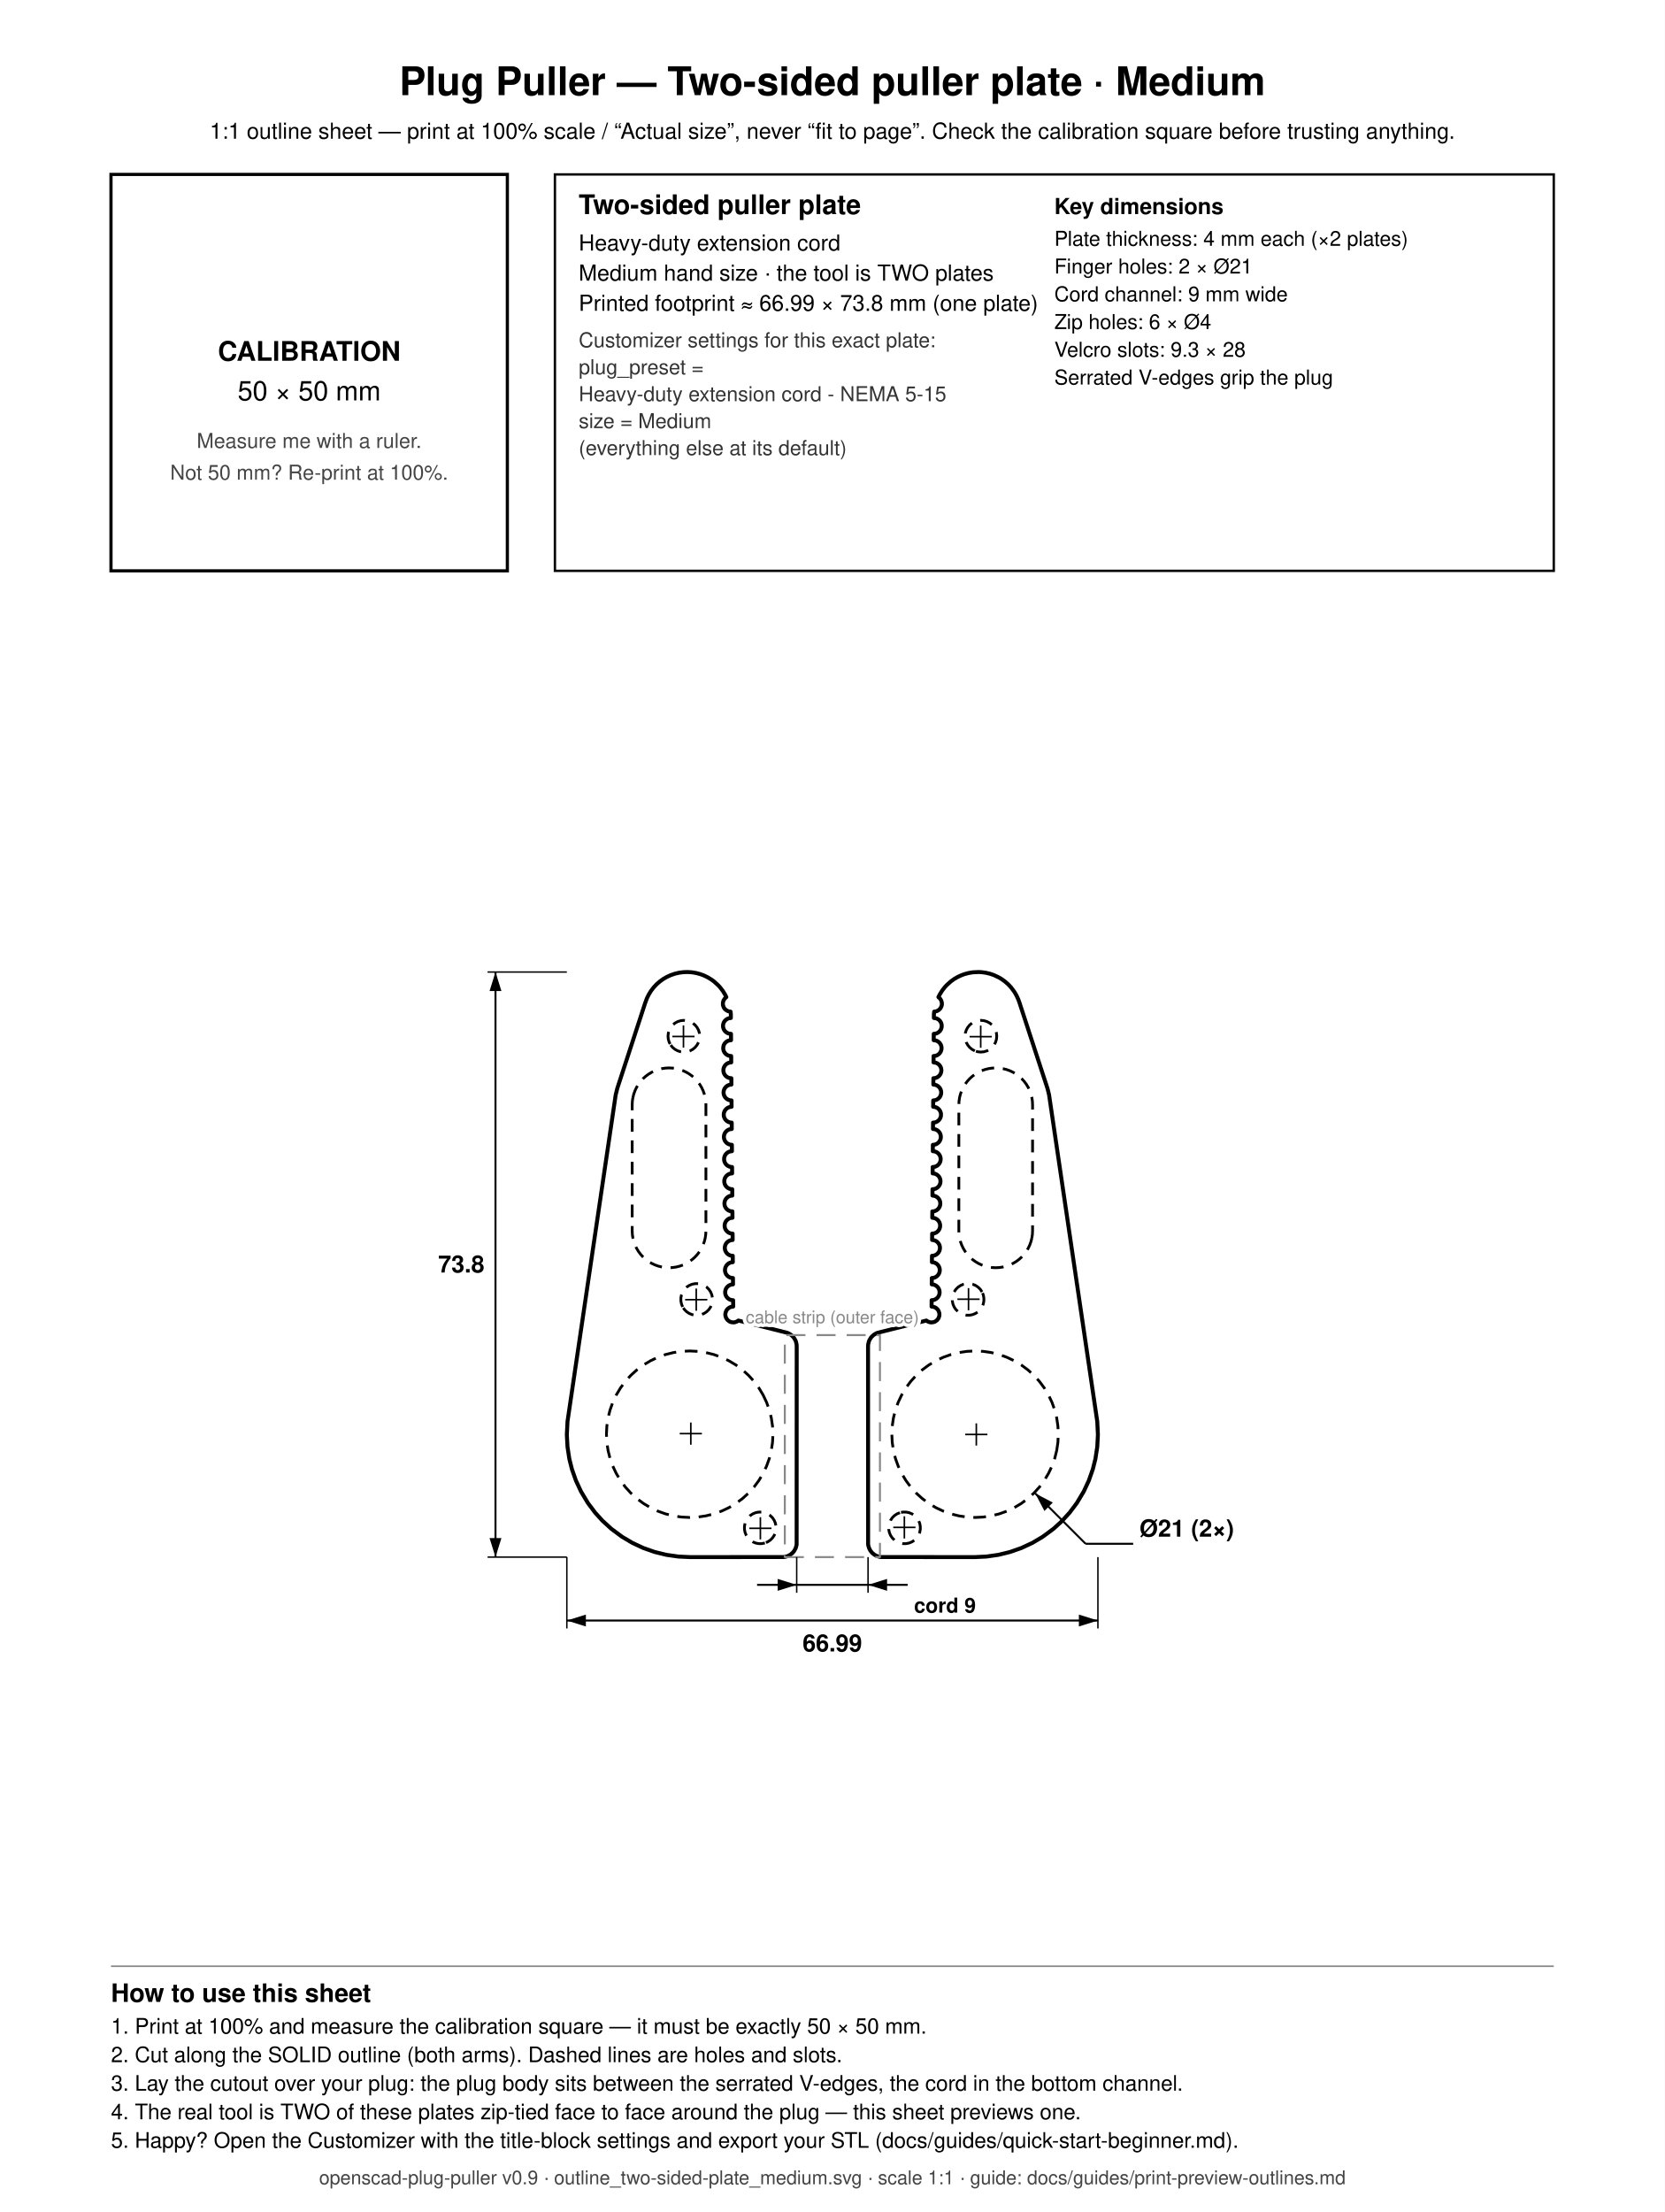
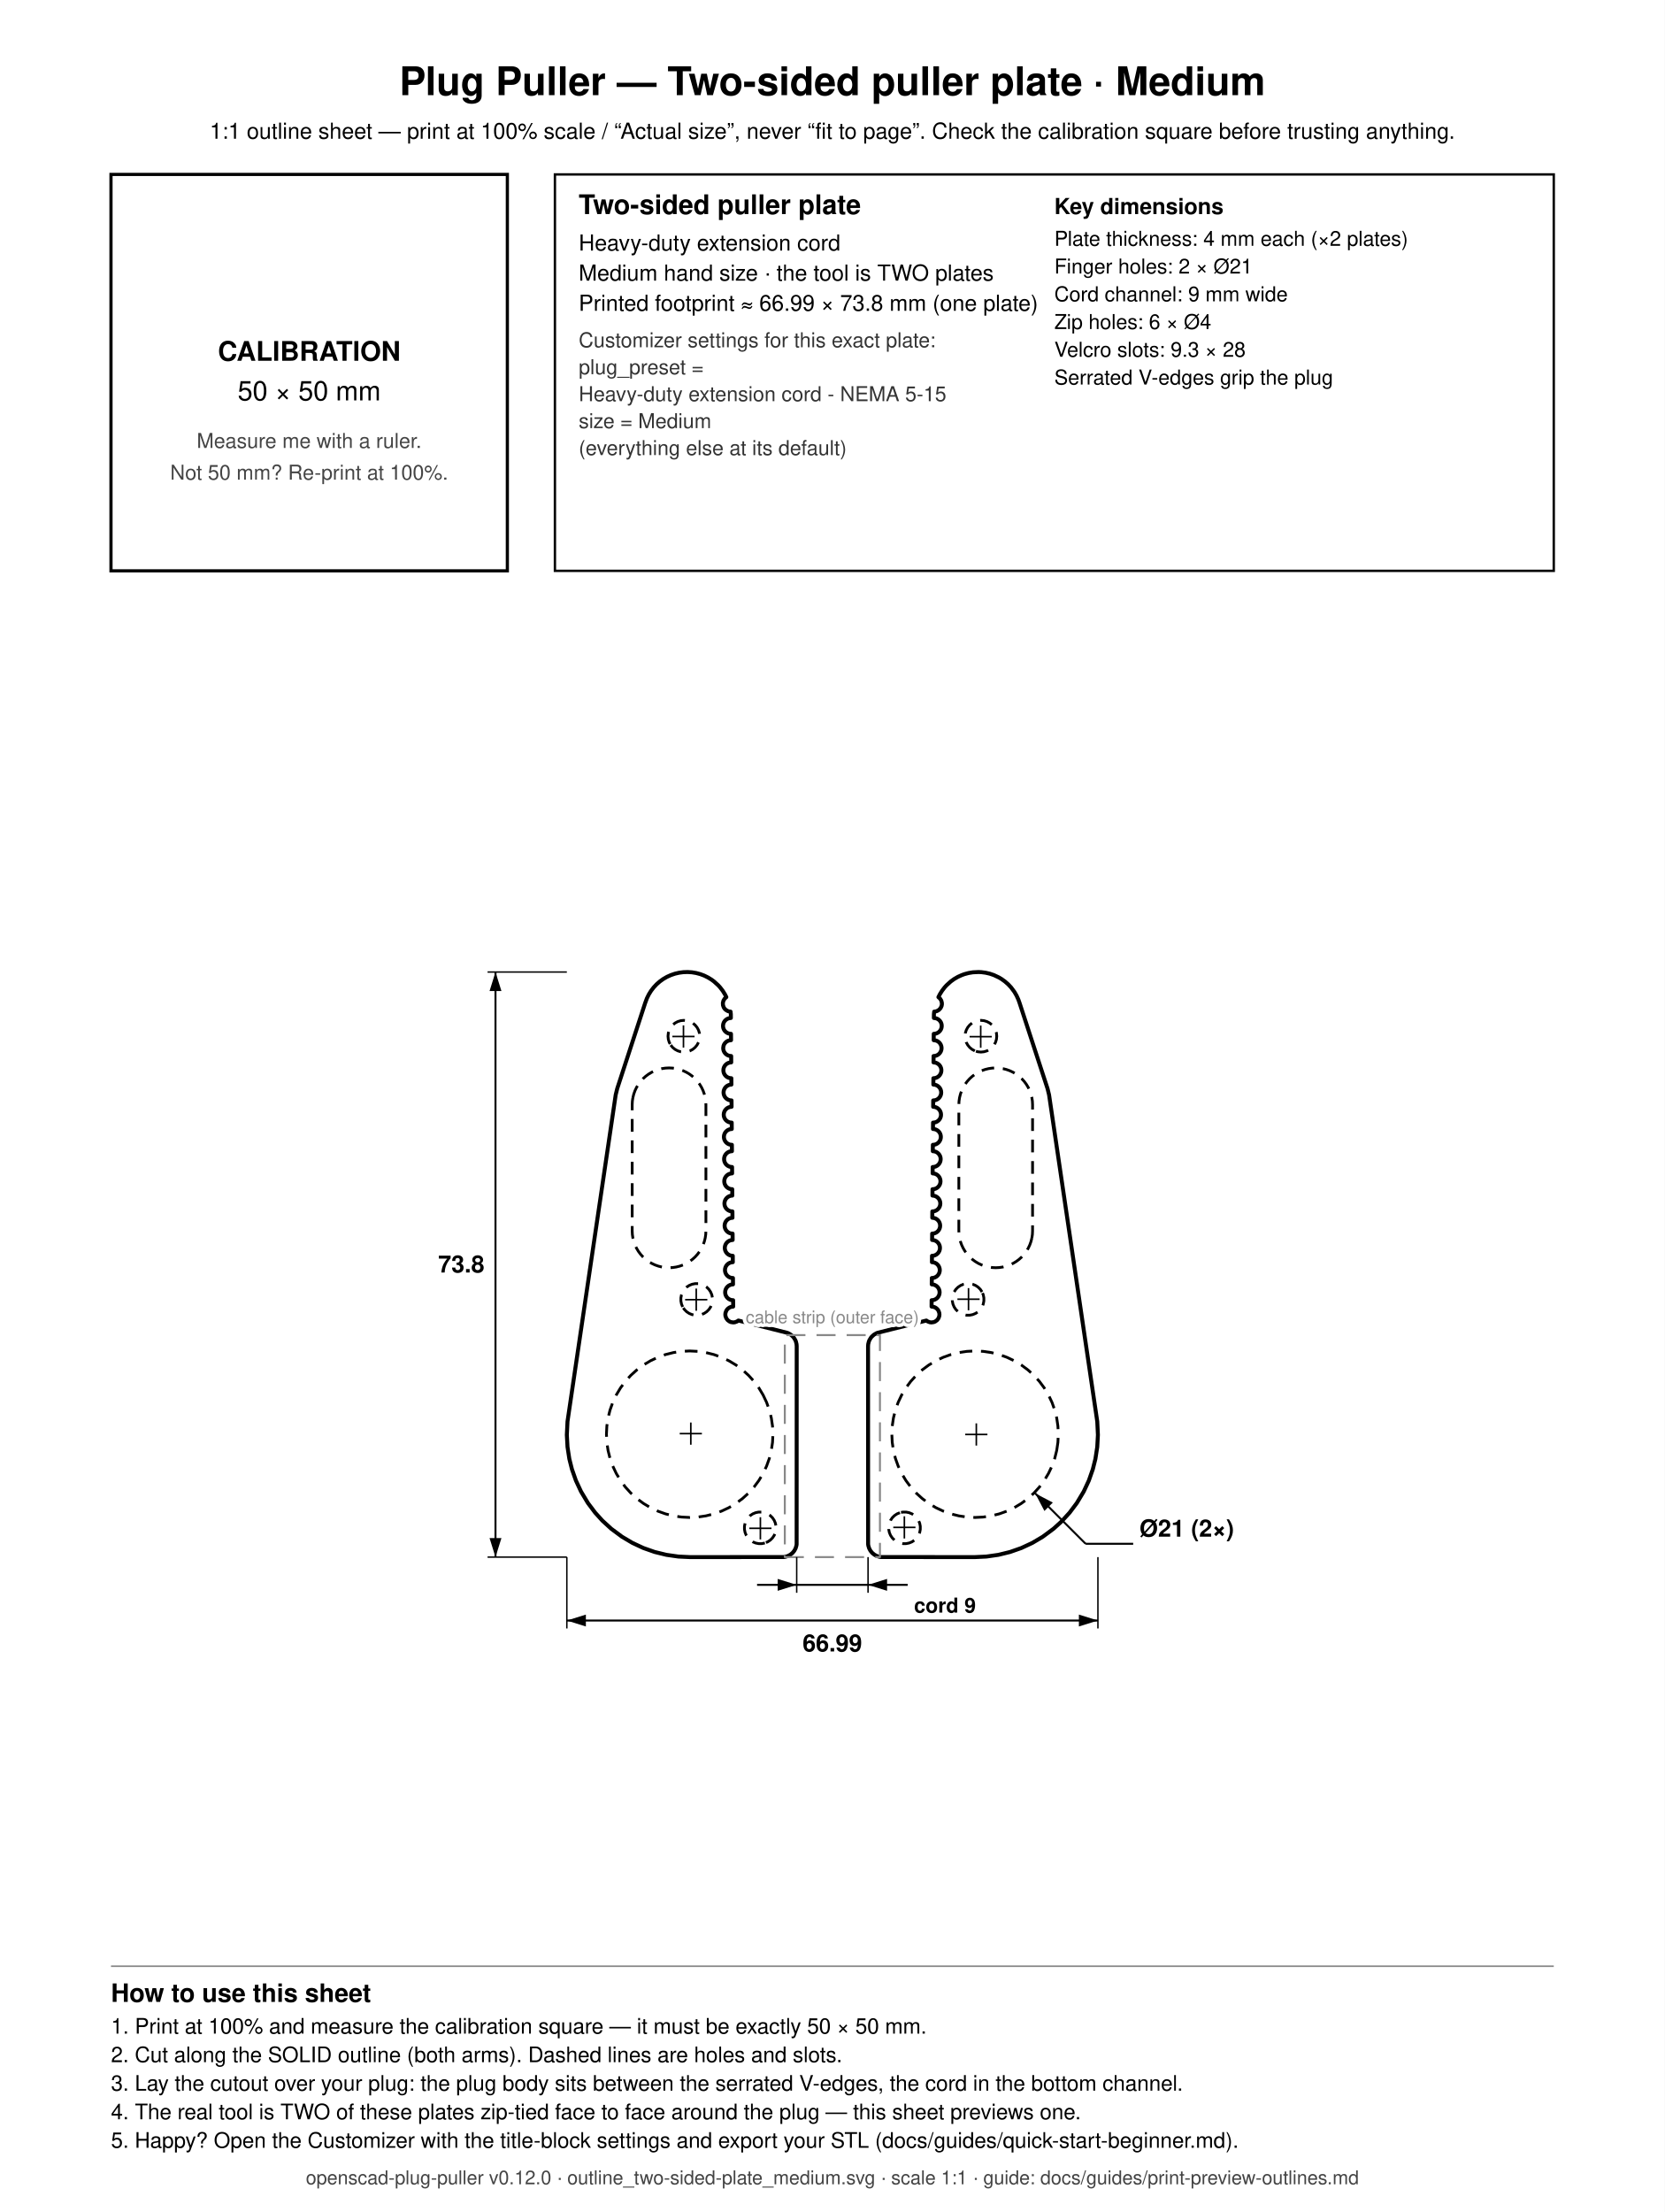
<svg xmlns="http://www.w3.org/2000/svg" width="210mm" height="279mm" viewBox="0 0 210 279">
  <rect x="0" y="0" width="210" height="279" fill="white" />
  <text x="105.000" y="12.000" font-family="Helvetica, Arial, sans-serif" font-size="5" font-weight="bold" text-anchor="middle" fill="black">Plug Puller — Two-sided puller plate · Medium</text>
  <text x="105.000" y="17.500" font-family="Helvetica, Arial, sans-serif" font-size="2.8" font-weight="normal" text-anchor="middle" fill="black">1:1 outline sheet — print at 100% scale / “Actual size”, never “fit to page”. Check the calibration square before trusting anything.</text>
  <rect x="14" y="22" width="50" height="50" fill="none" stroke="black" stroke-width="0.4" />
  <text x="39.000" y="45.500" font-family="Helvetica, Arial, sans-serif" font-size="3.4" font-weight="bold" text-anchor="middle" fill="black">CALIBRATION</text>
  <text x="39.000" y="50.500" font-family="Helvetica, Arial, sans-serif" font-size="3.4" font-weight="normal" text-anchor="middle" fill="black">50 × 50 mm</text>
  <text x="39.000" y="56.500" font-family="Helvetica, Arial, sans-serif" font-size="2.6" font-weight="normal" text-anchor="middle" fill="#444444">Measure me with a ruler.</text>
  <text x="39.000" y="60.500" font-family="Helvetica, Arial, sans-serif" font-size="2.6" font-weight="normal" text-anchor="middle" fill="#444444">Not 50 mm? Re-print at 100%.</text>
  <rect x="70" y="22" width="126" height="50" fill="none" stroke="black" stroke-width="0.3" />
  <text x="73.000" y="27.000" font-family="Helvetica, Arial, sans-serif" font-size="3.4" font-weight="bold" text-anchor="start" fill="black">Two-sided puller plate</text>
  <text x="73.000" y="31.600" font-family="Helvetica, Arial, sans-serif" font-size="2.8" font-weight="normal" text-anchor="start" fill="black">Heavy-duty extension cord</text>
  <text x="73.000" y="35.400" font-family="Helvetica, Arial, sans-serif" font-size="2.8" font-weight="normal" text-anchor="start" fill="black">Medium hand size · the tool is TWO plates</text>
  <text x="73.000" y="39.200" font-family="Helvetica, Arial, sans-serif" font-size="2.8" font-weight="normal" text-anchor="start" fill="black">Printed footprint ≈ 66.99 × 73.8 mm (one plate)</text>
  <text x="73.000" y="43.800" font-family="Helvetica, Arial, sans-serif" font-size="2.6" font-weight="normal" text-anchor="start" fill="#333333">Customizer settings for this exact plate:</text>
  <text x="73.000" y="47.200" font-family="Helvetica, Arial, sans-serif" font-size="2.6" font-weight="normal" text-anchor="start" fill="#333333">  plug_preset =</text>
  <text x="73.000" y="50.600" font-family="Helvetica, Arial, sans-serif" font-size="2.6" font-weight="normal" text-anchor="start" fill="#333333">      Heavy-duty extension cord - NEMA 5-15</text>
  <text x="73.000" y="54.000" font-family="Helvetica, Arial, sans-serif" font-size="2.6" font-weight="normal" text-anchor="start" fill="#333333">  size = Medium</text>
  <text x="73.000" y="57.400" font-family="Helvetica, Arial, sans-serif" font-size="2.6" font-weight="normal" text-anchor="start" fill="#333333">  (everything else at its default)</text>
  <text x="133.000" y="27.000" font-family="Helvetica, Arial, sans-serif" font-size="2.8" font-weight="bold" text-anchor="start" fill="black">Key dimensions</text>
  <text x="133.000" y="31.000" font-family="Helvetica, Arial, sans-serif" font-size="2.6" font-weight="normal" text-anchor="start" fill="black">Plate thickness: 4 mm each (×2 plates)</text>
  <text x="133.000" y="34.500" font-family="Helvetica, Arial, sans-serif" font-size="2.6" font-weight="normal" text-anchor="start" fill="black">Finger holes: 2 × Ø21</text>
  <text x="133.000" y="38.000" font-family="Helvetica, Arial, sans-serif" font-size="2.6" font-weight="normal" text-anchor="start" fill="black">Cord channel: 9 mm wide</text>
  <text x="133.000" y="41.500" font-family="Helvetica, Arial, sans-serif" font-size="2.6" font-weight="normal" text-anchor="start" fill="black">Zip holes: 6 × Ø4</text>
  <text x="133.000" y="45.000" font-family="Helvetica, Arial, sans-serif" font-size="2.6" font-weight="normal" text-anchor="start" fill="black">Velcro slots: 9.3 × 28</text>
  <text x="133.000" y="48.500" font-family="Helvetica, Arial, sans-serif" font-size="2.6" font-weight="normal" text-anchor="start" fill="black">Serrated V-edges grip the plug</text>
  <line x1="14.000" y1="248.000" x2="196.000" y2="248.000" stroke="#888888" stroke-width="0.2" />
  <text x="14.000" y="252.500" font-family="Helvetica, Arial, sans-serif" font-size="3.2" font-weight="bold" text-anchor="start" fill="black">How to use this sheet</text>
  <text x="14.000" y="256.500" font-family="Helvetica, Arial, sans-serif" font-size="2.7" font-weight="normal" text-anchor="start" fill="black">1. Print at 100% and measure the calibration square — it must be exactly 50 × 50 mm.</text>
  <text x="14.000" y="260.100" font-family="Helvetica, Arial, sans-serif" font-size="2.7" font-weight="normal" text-anchor="start" fill="black">2. Cut along the SOLID outline (both arms). Dashed lines are holes and slots.</text>
  <text x="14.000" y="263.700" font-family="Helvetica, Arial, sans-serif" font-size="2.7" font-weight="normal" text-anchor="start" fill="black">3. Lay the cutout over your plug: the plug body sits between the serrated V-edges, the cord in the bottom channel.</text>
  <text x="14.000" y="267.300" font-family="Helvetica, Arial, sans-serif" font-size="2.7" font-weight="normal" text-anchor="start" fill="black">4. The real tool is TWO of these plates zip-tied face to face around the plug — this sheet previews one.</text>
  <text x="14.000" y="270.900" font-family="Helvetica, Arial, sans-serif" font-size="2.7" font-weight="normal" text-anchor="start" fill="black">5. Happy? Open the Customizer with the title-block settings and export your STL (docs/guides/quick-start-beginner.md).</text>
-   <text x="105.000" y="275.500" font-family="Helvetica, Arial, sans-serif" font-size="2.4" font-weight="normal" text-anchor="middle" fill="#444444">openscad-plug-puller v0.9 · outline_two-sided-plate_medium.svg · scale 1:1 · guide: docs/guides/print-preview-outlines.md</text>
+   <text x="105.000" y="275.500" font-family="Helvetica, Arial, sans-serif" font-size="2.4" font-weight="normal" text-anchor="middle" fill="#444444">openscad-plug-puller v0.12.0 · outline_two-sided-plate_medium.svg · scale 1:1 · guide: docs/guides/print-preview-outlines.md</text>
  <path d="M 118.202 127.521 L 118.452 127.371 L 118.650 127.153 L 118.775 126.888 L 118.813 126.696 L 118.813 126.500 L 118.742 126.215 L 118.591 125.963 L 118.375 125.768 L 118.545 125.429 L 118.830 124.971 L 119.158 124.543 L 119.402 124.274 L 119.932 123.794 L 120.370 123.479 L 120.837 123.209 L 121.329 122.987 L 121.670 122.864 L 122.191 122.725 L 122.723 122.637 L 123.438 122.602 L 123.801 122.620 L 124.336 122.691 L 124.861 122.813 L 125.371 122.987 L 126.019 123.293 L 126.330 123.479 L 126.768 123.794 L 127.174 124.149 L 127.542 124.543 L 127.969 125.118 L 128.238 125.585 L 128.461 126.076 L 128.621 126.525 L 132.139 137.299 L 132.335 138.099 L 138.413 179.292 L 138.496 180.986 L 138.412 182.505 L 138.181 184.008 L 137.854 185.311 L 137.350 186.746 L 136.708 188.125 L 135.835 189.580 L 134.922 190.796 L 133.897 191.915 L 132.899 192.820 L 131.535 193.831 L 130.227 194.605 L 128.848 195.248 L 127.414 195.752 L 125.936 196.113 L 124.431 196.328 L 122.956 196.398 L 111.124 196.389 L 110.949 196.363 L 110.611 196.261 L 110.300 196.094 L 110.027 195.871 L 109.803 195.598 L 109.637 195.287 L 109.535 194.949 L 109.509 194.774 L 109.500 169.803 L 109.520 169.538 L 109.605 169.196 L 109.673 169.033 L 109.855 168.730 L 109.967 168.594 L 110.228 168.357 L 110.531 168.176 L 110.694 168.108 L 116.857 166.559 L 117.033 166.680 L 117.310 166.779 L 117.505 166.798 L 117.795 166.755 L 117.976 166.680 L 118.212 166.505 L 118.387 166.269 L 118.486 165.993 L 118.505 165.798 L 118.486 165.603 L 118.387 165.326 L 118.278 165.163 L 118.139 165.025 L 117.976 164.916 L 117.795 164.841 L 117.513 164.798 L 117.519 163.997 L 117.722 163.979 L 117.910 163.922 L 118.083 163.829 L 118.234 163.705 L 118.359 163.553 L 118.451 163.381 L 118.508 163.193 L 118.527 162.998 L 118.508 162.803 L 118.451 162.615 L 118.359 162.442 L 118.234 162.291 L 118.083 162.166 L 117.910 162.074 L 117.722 162.017 L 117.535 161.998 L 117.542 161.197 L 117.745 161.179 L 117.932 161.122 L 118.105 161.029 L 118.257 160.905 L 118.381 160.753 L 118.473 160.581 L 118.530 160.393 L 118.550 160.198 L 118.530 160.003 L 118.473 159.815 L 118.381 159.642 L 118.257 159.491 L 118.105 159.366 L 117.932 159.274 L 117.745 159.217 L 117.558 159.198 L 117.564 158.397 L 117.767 158.379 L 117.955 158.322 L 118.127 158.229 L 118.279 158.105 L 118.403 157.953 L 118.496 157.781 L 118.553 157.593 L 118.572 157.398 L 118.553 157.203 L 118.496 157.015 L 118.403 156.842 L 118.279 156.691 L 118.127 156.566 L 117.955 156.474 L 117.767 156.417 L 117.580 156.398 L 117.586 155.597 L 117.789 155.579 L 117.977 155.522 L 118.150 155.429 L 118.301 155.305 L 118.426 155.153 L 118.518 154.981 L 118.575 154.793 L 118.594 154.598 L 118.575 154.403 L 118.518 154.215 L 118.426 154.042 L 118.301 153.891 L 118.150 153.766 L 117.977 153.674 L 117.789 153.617 L 117.602 153.598 L 117.609 152.797 L 117.812 152.779 L 117.999 152.722 L 118.172 152.629 L 118.324 152.505 L 118.448 152.353 L 118.541 152.181 L 118.597 151.993 L 118.617 151.798 L 118.597 151.603 L 118.541 151.415 L 118.448 151.242 L 118.324 151.091 L 118.172 150.966 L 117.999 150.874 L 117.812 150.817 L 117.625 150.798 L 117.631 149.997 L 117.834 149.979 L 118.022 149.922 L 118.195 149.829 L 118.346 149.705 L 118.471 149.553 L 118.563 149.381 L 118.620 149.193 L 118.639 148.998 L 118.620 148.803 L 118.563 148.615 L 118.471 148.442 L 118.346 148.291 L 118.195 148.166 L 118.022 148.074 L 117.834 148.017 L 117.647 147.998 L 117.653 147.197 L 117.857 147.179 L 118.044 147.122 L 118.217 147.029 L 118.369 146.905 L 118.493 146.753 L 118.585 146.581 L 118.642 146.393 L 118.661 146.198 L 118.642 146.003 L 118.585 145.815 L 118.493 145.642 L 118.369 145.491 L 118.217 145.366 L 118.044 145.274 L 117.857 145.217 L 117.669 145.198 L 117.676 144.397 L 117.879 144.379 L 118.066 144.322 L 118.239 144.229 L 118.391 144.105 L 118.515 143.953 L 118.608 143.781 L 118.665 143.593 L 118.684 143.398 L 118.665 143.203 L 118.608 143.015 L 118.515 142.842 L 118.391 142.691 L 118.239 142.566 L 118.066 142.474 L 117.879 142.417 L 117.692 142.398 L 117.698 141.597 L 117.901 141.579 L 118.089 141.522 L 118.262 141.429 L 118.413 141.305 L 118.538 141.153 L 118.630 140.981 L 118.687 140.793 L 118.706 140.598 L 118.687 140.403 L 118.630 140.215 L 118.538 140.042 L 118.413 139.891 L 118.262 139.766 L 118.089 139.674 L 117.901 139.617 L 117.714 139.598 L 117.721 138.797 L 117.924 138.779 L 118.111 138.722 L 118.284 138.629 L 118.436 138.505 L 118.560 138.353 L 118.652 138.181 L 118.709 137.993 L 118.729 137.798 L 118.709 137.603 L 118.652 137.415 L 118.560 137.242 L 118.436 137.091 L 118.284 136.966 L 118.111 136.874 L 117.924 136.817 L 117.737 136.798 L 117.743 135.997 L 117.849 135.993 L 118.041 135.955 L 118.222 135.880 L 118.385 135.771 L 118.524 135.632 L 118.633 135.469 L 118.708 135.288 L 118.746 135.096 L 118.746 134.900 L 118.708 134.708 L 118.633 134.526 L 118.524 134.363 L 118.385 134.225 L 118.222 134.116 L 118.041 134.041 L 117.759 133.998 L 117.765 133.197 L 117.871 133.193 L 118.064 133.155 L 118.245 133.080 L 118.408 132.971 L 118.546 132.832 L 118.655 132.669 L 118.730 132.488 L 118.768 132.296 L 118.768 132.100 L 118.730 131.908 L 118.655 131.726 L 118.546 131.563 L 118.408 131.425 L 118.245 131.316 L 118.064 131.241 L 117.781 131.198 L 117.788 130.397 L 117.894 130.393 L 118.086 130.355 L 118.267 130.280 L 118.430 130.171 L 118.569 130.032 L 118.678 129.869 L 118.753 129.688 L 118.791 129.496 L 118.791 129.300 L 118.753 129.108 L 118.678 128.926 L 118.569 128.763 L 118.430 128.625 L 118.267 128.516 L 118.086 128.441 L 117.804 128.398 L 117.807 127.931 L 117.842 127.597 L 118.013 127.579 L 118.202 127.521 Z" fill="none" stroke="black" stroke-width="0.5" stroke-linejoin="round" />
  <path d="M 130.165 156.149 L 130.053 156.598 L 129.899 157.027 L 129.704 157.440 L 129.470 157.831 L 129.198 158.198 L 128.891 158.536 L 128.553 158.842 L 128.187 159.114 L 127.795 159.349 L 127.383 159.544 L 126.953 159.698 L 126.510 159.808 L 126.059 159.875 L 125.603 159.898 L 125.148 159.875 L 124.696 159.808 L 124.253 159.698 L 123.824 159.544 L 123.411 159.349 L 123.020 159.114 L 122.653 158.842 L 122.315 158.536 L 122.009 158.198 L 121.737 157.831 L 121.502 157.440 L 121.307 157.027 L 121.154 156.598 L 121.043 156.155 L 120.976 155.704 L 120.953 155.248 L 120.953 139.348 L 120.976 138.892 L 121.043 138.441 L 121.154 137.998 L 121.307 137.568 L 121.502 137.156 L 121.737 136.764 L 122.009 136.398 L 122.315 136.060 L 122.653 135.753 L 123.020 135.481 L 123.411 135.247 L 123.824 135.052 L 124.253 134.898 L 124.696 134.787 L 125.148 134.720 L 125.603 134.698 L 126.059 134.720 L 126.510 134.787 L 126.953 134.898 L 127.383 135.052 L 127.795 135.247 L 128.187 135.481 L 128.553 135.753 L 128.891 136.060 L 129.198 136.398 L 129.470 136.764 L 129.704 137.156 L 129.899 137.568 L 130.053 137.998 L 130.164 138.441 L 130.231 138.892 L 130.253 139.348 L 130.253 155.248 L 130.231 155.704 L 130.165 156.149 Z" fill="none" stroke="black" stroke-width="0.35" stroke-linejoin="round" stroke-dasharray="1.6,1.1" />
  <path d="M 123.883 162.953 L 123.666 162.629 L 123.389 162.352 L 123.063 162.134 L 122.701 161.984 L 122.316 161.907 L 121.924 161.907 L 121.539 161.984 L 121.177 162.134 L 120.851 162.352 L 120.574 162.629 L 120.356 162.955 L 120.206 163.317 L 120.130 163.702 L 120.130 164.094 L 120.206 164.478 L 120.356 164.841 L 120.574 165.167 L 120.851 165.444 L 121.177 165.662 L 121.539 165.812 L 121.924 165.888 L 122.316 165.888 L 122.701 165.812 L 123.063 165.662 L 123.389 165.444 L 123.666 165.167 L 123.884 164.841 L 124.034 164.478 L 124.110 164.094 L 124.110 163.702 L 124.034 163.317 L 123.883 162.953 Z" fill="none" stroke="black" stroke-width="0.35" stroke-linejoin="round" stroke-dasharray="1.6,1.1" />
  <path d="M 113.517 190.795 L 113.157 190.944 L 112.831 191.162 L 112.554 191.439 L 112.336 191.765 L 112.186 192.127 L 112.110 192.512 L 112.110 192.904 L 112.186 193.288 L 112.336 193.651 L 112.554 193.977 L 112.831 194.254 L 113.157 194.472 L 113.519 194.622 L 113.904 194.698 L 114.296 194.698 L 114.681 194.622 L 115.043 194.472 L 115.369 194.254 L 115.646 193.977 L 115.864 193.651 L 116.014 193.288 L 116.090 192.904 L 116.090 192.512 L 116.014 192.127 L 115.864 191.765 L 115.646 191.439 L 115.369 191.162 L 115.043 190.944 L 114.681 190.794 L 114.296 190.717 L 113.904 190.717 L 113.517 190.795 Z" fill="none" stroke="black" stroke-width="0.35" stroke-linejoin="round" stroke-dasharray="1.6,1.1" />
  <path d="M 133.298 182.946 L 133.449 181.927 L 133.500 180.898 L 133.449 179.869 L 133.298 178.849 L 133.048 177.850 L 132.701 176.880 L 132.260 175.948 L 131.730 175.064 L 131.117 174.237 L 130.425 173.473 L 129.661 172.781 L 128.833 172.167 L 127.950 171.638 L 127.018 171.197 L 126.048 170.850 L 125.048 170.600 L 124.029 170.448 L 123.000 170.398 L 121.971 170.448 L 120.952 170.600 L 119.952 170.850 L 118.982 171.197 L 118.050 171.638 L 117.167 172.167 L 116.339 172.781 L 115.575 173.473 L 114.883 174.237 L 114.270 175.064 L 113.740 175.948 L 113.299 176.880 L 112.952 177.850 L 112.702 178.849 L 112.551 179.869 L 112.500 180.898 L 112.551 181.927 L 112.702 182.946 L 112.952 183.946 L 113.299 184.916 L 113.740 185.847 L 114.270 186.731 L 114.883 187.559 L 115.575 188.322 L 116.339 189.014 L 117.167 189.628 L 118.050 190.158 L 118.982 190.599 L 119.952 190.946 L 120.952 191.196 L 121.971 191.347 L 123.000 191.398 L 124.029 191.347 L 125.048 191.196 L 126.048 190.946 L 127.018 190.599 L 127.950 190.158 L 128.833 189.628 L 129.661 189.014 L 130.425 188.322 L 131.117 187.559 L 131.730 186.731 L 132.260 185.847 L 132.701 184.916 L 133.048 183.946 L 133.298 182.946 Z" fill="none" stroke="black" stroke-width="0.35" stroke-linejoin="round" stroke-dasharray="1.6,1.1" />
  <path d="M 122.969 132.546 L 122.623 132.361 L 122.320 132.112 L 122.071 131.809 L 121.886 131.463 L 121.772 131.088 L 121.734 130.698 L 121.772 130.308 L 121.886 129.932 L 122.071 129.587 L 122.320 129.284 L 122.623 129.035 L 122.969 128.850 L 123.344 128.736 L 123.734 128.698 L 124.124 128.736 L 124.499 128.850 L 124.845 129.035 L 125.148 129.284 L 125.397 129.587 L 125.582 129.932 L 125.696 130.308 L 125.734 130.698 L 125.696 131.088 L 125.582 131.463 L 125.397 131.809 L 125.148 132.112 L 124.845 132.361 L 124.499 132.546 L 124.124 132.659 L 123.734 132.698 L 123.344 132.659 L 122.969 132.546 Z" fill="none" stroke="black" stroke-width="0.35" stroke-linejoin="round" stroke-dasharray="1.6,1.1" />
  <path d="M 91.936 131.241 L 92.219 131.198 L 92.212 130.397 L 92.106 130.393 L 91.914 130.355 L 91.733 130.280 L 91.570 130.171 L 91.431 130.032 L 91.322 129.869 L 91.247 129.688 L 91.209 129.496 L 91.209 129.300 L 91.247 129.108 L 91.322 128.926 L 91.431 128.763 L 91.570 128.625 L 91.733 128.516 L 91.914 128.441 L 92.196 128.398 L 92.193 127.931 L 92.158 127.597 L 91.987 127.579 L 91.799 127.522 L 91.548 127.371 L 91.409 127.232 L 91.300 127.069 L 91.201 126.793 L 91.187 126.500 L 91.258 126.215 L 91.409 125.963 L 91.625 125.768 L 91.455 125.429 L 91.170 124.971 L 90.842 124.543 L 90.598 124.274 L 90.068 123.794 L 89.777 123.577 L 89.319 123.293 L 88.835 123.054 L 88.330 122.864 L 87.809 122.725 L 87.277 122.637 L 86.738 122.602 L 86.199 122.620 L 85.664 122.691 L 85.139 122.813 L 84.629 122.987 L 84.137 123.209 L 83.670 123.479 L 83.232 123.794 L 82.826 124.149 L 82.458 124.543 L 82.130 124.971 L 81.845 125.429 L 81.606 125.913 L 81.379 126.525 L 77.861 137.299 L 77.665 138.099 L 71.587 179.292 L 71.504 180.986 L 71.588 182.505 L 71.819 184.008 L 72.146 185.311 L 72.650 186.746 L 73.292 188.125 L 74.165 189.580 L 75.078 190.796 L 75.983 191.795 L 77.101 192.820 L 78.465 193.831 L 79.773 194.605 L 81.152 195.248 L 82.586 195.752 L 84.064 196.113 L 85.569 196.328 L 87.044 196.398 L 98.876 196.389 L 99.051 196.363 L 99.389 196.261 L 99.700 196.094 L 99.973 195.871 L 100.197 195.598 L 100.363 195.287 L 100.465 194.949 L 100.491 194.774 L 100.500 169.803 L 100.480 169.538 L 100.395 169.196 L 100.327 169.033 L 100.145 168.730 L 100.033 168.594 L 99.772 168.357 L 99.469 168.176 L 99.306 168.108 L 93.143 166.559 L 92.967 166.680 L 92.690 166.779 L 92.495 166.798 L 92.205 166.755 L 92.024 166.680 L 91.788 166.505 L 91.613 166.269 L 91.514 165.993 L 91.495 165.798 L 91.514 165.603 L 91.613 165.326 L 91.722 165.163 L 91.861 165.025 L 92.024 164.916 L 92.205 164.841 L 92.487 164.798 L 92.481 163.997 L 92.278 163.979 L 92.090 163.922 L 91.917 163.829 L 91.766 163.705 L 91.641 163.553 L 91.549 163.381 L 91.492 163.193 L 91.473 162.998 L 91.492 162.803 L 91.549 162.615 L 91.641 162.442 L 91.766 162.291 L 91.917 162.166 L 92.090 162.074 L 92.278 162.017 L 92.465 161.998 L 92.458 161.197 L 92.255 161.179 L 92.068 161.122 L 91.895 161.029 L 91.743 160.905 L 91.619 160.753 L 91.527 160.581 L 91.470 160.393 L 91.450 160.198 L 91.470 160.003 L 91.527 159.815 L 91.619 159.642 L 91.743 159.491 L 91.895 159.366 L 92.068 159.274 L 92.255 159.217 L 92.442 159.198 L 92.436 158.397 L 92.233 158.379 L 92.045 158.322 L 91.873 158.229 L 91.721 158.105 L 91.597 157.953 L 91.504 157.781 L 91.447 157.593 L 91.428 157.398 L 91.447 157.203 L 91.504 157.015 L 91.597 156.842 L 91.721 156.691 L 91.873 156.566 L 92.045 156.474 L 92.233 156.417 L 92.420 156.398 L 92.414 155.597 L 92.211 155.579 L 92.023 155.522 L 91.850 155.429 L 91.699 155.305 L 91.574 155.153 L 91.482 154.981 L 91.425 154.793 L 91.406 154.598 L 91.425 154.403 L 91.482 154.215 L 91.574 154.042 L 91.699 153.891 L 91.850 153.766 L 92.023 153.674 L 92.211 153.617 L 92.398 153.598 L 92.391 152.797 L 92.188 152.779 L 92.001 152.722 L 91.828 152.629 L 91.676 152.505 L 91.552 152.353 L 91.459 152.181 L 91.403 151.993 L 91.383 151.798 L 91.403 151.603 L 91.459 151.415 L 91.552 151.242 L 91.676 151.091 L 91.828 150.966 L 92.001 150.874 L 92.188 150.817 L 92.375 150.798 L 92.369 149.997 L 92.166 149.979 L 91.978 149.922 L 91.805 149.829 L 91.654 149.705 L 91.529 149.553 L 91.437 149.381 L 91.380 149.193 L 91.361 148.998 L 91.380 148.803 L 91.437 148.615 L 91.529 148.442 L 91.654 148.291 L 91.805 148.166 L 91.978 148.074 L 92.166 148.017 L 92.353 147.998 L 92.347 147.197 L 92.143 147.179 L 91.956 147.122 L 91.783 147.029 L 91.631 146.905 L 91.507 146.753 L 91.415 146.581 L 91.358 146.393 L 91.339 146.198 L 91.358 146.003 L 91.415 145.815 L 91.507 145.642 L 91.631 145.491 L 91.783 145.366 L 91.956 145.274 L 92.143 145.217 L 92.331 145.198 L 92.324 144.397 L 92.121 144.379 L 91.934 144.322 L 91.761 144.229 L 91.609 144.105 L 91.485 143.953 L 91.392 143.781 L 91.335 143.593 L 91.316 143.398 L 91.335 143.203 L 91.392 143.015 L 91.485 142.842 L 91.609 142.691 L 91.761 142.566 L 91.934 142.474 L 92.121 142.417 L 92.308 142.398 L 92.302 141.597 L 92.099 141.579 L 91.911 141.522 L 91.738 141.429 L 91.587 141.305 L 91.462 141.153 L 91.370 140.981 L 91.313 140.793 L 91.294 140.598 L 91.313 140.403 L 91.370 140.215 L 91.462 140.042 L 91.587 139.891 L 91.738 139.766 L 91.911 139.674 L 92.099 139.617 L 92.286 139.598 L 92.279 138.797 L 92.076 138.779 L 91.889 138.722 L 91.716 138.629 L 91.564 138.505 L 91.440 138.353 L 91.348 138.181 L 91.291 137.993 L 91.271 137.798 L 91.291 137.603 L 91.348 137.415 L 91.440 137.242 L 91.564 137.091 L 91.716 136.966 L 91.889 136.874 L 92.076 136.817 L 92.263 136.798 L 92.257 135.997 L 92.054 135.979 L 91.866 135.922 L 91.694 135.829 L 91.542 135.705 L 91.418 135.553 L 91.325 135.381 L 91.268 135.193 L 91.249 134.998 L 91.268 134.803 L 91.325 134.615 L 91.418 134.442 L 91.542 134.291 L 91.694 134.166 L 91.866 134.074 L 92.054 134.017 L 92.241 133.998 L 92.235 133.197 L 92.032 133.179 L 91.844 133.122 L 91.671 133.029 L 91.520 132.905 L 91.395 132.753 L 91.303 132.581 L 91.246 132.393 L 91.227 132.198 L 91.270 131.908 L 91.345 131.726 L 91.454 131.563 L 91.592 131.425 L 91.755 131.316 L 91.936 131.241 Z" fill="none" stroke="black" stroke-width="0.5" stroke-linejoin="round" />
  <path d="M 96.483 194.621 L 96.096 194.698 L 95.704 194.698 L 95.319 194.622 L 94.957 194.472 L 94.631 194.254 L 94.354 193.977 L 94.136 193.651 L 93.986 193.288 L 93.910 192.904 L 93.910 192.512 L 93.986 192.127 L 94.136 191.765 L 94.354 191.439 L 94.631 191.162 L 94.957 190.944 L 95.319 190.794 L 95.704 190.717 L 96.096 190.717 L 96.481 190.794 L 96.843 190.944 L 97.169 191.162 L 97.446 191.439 L 97.664 191.765 L 97.814 192.127 L 97.890 192.512 L 97.890 192.904 L 97.814 193.288 L 97.664 193.651 L 97.446 193.977 L 97.169 194.254 L 96.843 194.472 L 96.483 194.621 Z" fill="none" stroke="black" stroke-width="0.35" stroke-linejoin="round" stroke-dasharray="1.6,1.1" />
  <path d="M 86.117 164.843 L 85.966 164.478 L 85.890 164.094 L 85.890 163.702 L 85.966 163.317 L 86.116 162.955 L 86.334 162.629 L 86.611 162.352 L 86.937 162.134 L 87.299 161.984 L 87.684 161.907 L 88.076 161.907 L 88.461 161.984 L 88.823 162.134 L 89.149 162.352 L 89.426 162.629 L 89.644 162.955 L 89.794 163.317 L 89.870 163.702 L 89.870 164.094 L 89.794 164.478 L 89.644 164.841 L 89.426 165.167 L 89.149 165.444 L 88.823 165.662 L 88.461 165.812 L 88.076 165.888 L 87.684 165.888 L 87.299 165.812 L 86.937 165.662 L 86.611 165.444 L 86.334 165.167 L 86.117 164.843 Z" fill="none" stroke="black" stroke-width="0.35" stroke-linejoin="round" stroke-dasharray="1.6,1.1" />
  <path d="M 79.835 138.446 L 79.769 138.892 L 79.747 139.348 L 79.747 155.248 L 79.769 155.704 L 79.836 156.155 L 79.947 156.598 L 80.101 157.027 L 80.296 157.440 L 80.530 157.831 L 80.802 158.198 L 81.109 158.536 L 81.447 158.842 L 81.813 159.114 L 82.205 159.349 L 82.617 159.544 L 83.047 159.698 L 83.490 159.808 L 83.941 159.875 L 84.397 159.898 L 84.852 159.875 L 85.304 159.808 L 85.747 159.698 L 86.176 159.544 L 86.589 159.349 L 86.980 159.114 L 87.347 158.842 L 87.685 158.536 L 87.991 158.198 L 88.263 157.831 L 88.498 157.440 L 88.693 157.027 L 88.846 156.598 L 88.957 156.155 L 89.024 155.704 L 89.047 155.248 L 89.047 139.348 L 89.024 138.892 L 88.957 138.441 L 88.846 137.998 L 88.693 137.568 L 88.498 137.156 L 88.263 136.764 L 87.991 136.398 L 87.685 136.060 L 87.347 135.753 L 86.980 135.481 L 86.589 135.247 L 86.176 135.052 L 85.747 134.898 L 85.304 134.787 L 84.852 134.720 L 84.397 134.698 L 83.941 134.720 L 83.490 134.787 L 83.047 134.898 L 82.617 135.052 L 82.205 135.247 L 81.813 135.481 L 81.447 135.753 L 81.109 136.060 L 80.802 136.398 L 80.530 136.764 L 80.296 137.156 L 80.101 137.568 L 79.947 137.998 L 79.835 138.446 Z" fill="none" stroke="black" stroke-width="0.35" stroke-linejoin="round" stroke-dasharray="1.6,1.1" />
  <path d="M 96.260 175.948 L 96.701 176.880 L 97.048 177.850 L 97.298 178.849 L 97.449 179.869 L 97.500 180.898 L 97.449 181.927 L 97.298 182.946 L 97.048 183.946 L 96.701 184.916 L 96.260 185.847 L 95.730 186.731 L 95.117 187.559 L 94.425 188.322 L 93.661 189.014 L 92.833 189.628 L 91.950 190.158 L 91.018 190.599 L 90.048 190.946 L 89.048 191.196 L 88.029 191.347 L 87.000 191.398 L 85.971 191.347 L 84.952 191.196 L 83.952 190.946 L 82.982 190.599 L 82.050 190.158 L 81.167 189.628 L 80.339 189.014 L 79.575 188.322 L 78.883 187.559 L 78.270 186.731 L 77.740 185.847 L 77.299 184.916 L 76.952 183.946 L 76.702 182.946 L 76.551 181.927 L 76.500 180.898 L 76.551 179.869 L 76.702 178.849 L 76.952 177.850 L 77.299 176.880 L 77.740 175.948 L 78.270 175.064 L 78.883 174.237 L 79.575 173.473 L 80.339 172.781 L 81.167 172.167 L 82.050 171.638 L 82.982 171.197 L 83.952 170.850 L 84.952 170.600 L 85.971 170.448 L 87.000 170.398 L 88.029 170.448 L 89.048 170.600 L 90.048 170.850 L 91.018 171.197 L 91.950 171.638 L 92.833 172.167 L 93.661 172.781 L 94.425 173.473 L 95.117 174.237 L 95.730 175.064 L 96.260 175.948 Z" fill="none" stroke="black" stroke-width="0.35" stroke-linejoin="round" stroke-dasharray="1.6,1.1" />
  <path d="M 84.605 131.811 L 84.852 132.112 L 85.155 132.361 L 85.501 132.546 L 85.876 132.659 L 86.266 132.698 L 86.656 132.659 L 87.031 132.546 L 87.377 132.361 L 87.680 132.112 L 87.929 131.809 L 88.114 131.463 L 88.228 131.088 L 88.266 130.698 L 88.228 130.308 L 88.114 129.932 L 87.929 129.587 L 87.680 129.284 L 87.377 129.035 L 87.031 128.850 L 86.656 128.736 L 86.266 128.698 L 85.876 128.736 L 85.501 128.850 L 85.155 129.035 L 84.852 129.284 L 84.603 129.587 L 84.418 129.932 L 84.304 130.308 L 84.266 130.698 L 84.304 131.088 L 84.418 131.463 L 84.605 131.811 Z" fill="none" stroke="black" stroke-width="0.35" stroke-linejoin="round" stroke-dasharray="1.6,1.1" />
  <line x1="120.773" y1="163.869" x2="123.573" y2="163.869" stroke="black" stroke-width="0.2" />
  <line x1="122.173" y1="162.469" x2="122.173" y2="165.269" stroke="black" stroke-width="0.2" />
  <line x1="112.682" y1="192.650" x2="115.482" y2="192.650" stroke="black" stroke-width="0.2" />
  <line x1="114.082" y1="191.250" x2="114.082" y2="194.050" stroke="black" stroke-width="0.2" />
  <line x1="121.758" y1="180.929" x2="124.558" y2="180.929" stroke="black" stroke-width="0.2" />
  <line x1="123.158" y1="179.529" x2="123.158" y2="182.329" stroke="black" stroke-width="0.2" />
  <line x1="122.311" y1="130.754" x2="125.111" y2="130.754" stroke="black" stroke-width="0.2" />
  <line x1="123.711" y1="129.354" x2="123.711" y2="132.154" stroke="black" stroke-width="0.2" />
  <line x1="94.518" y1="192.766" x2="97.318" y2="192.766" stroke="black" stroke-width="0.2" />
  <line x1="95.918" y1="191.366" x2="95.918" y2="194.166" stroke="black" stroke-width="0.2" />
  <line x1="86.427" y1="163.927" x2="89.227" y2="163.927" stroke="black" stroke-width="0.2" />
  <line x1="87.827" y1="162.527" x2="87.827" y2="165.327" stroke="black" stroke-width="0.2" />
  <line x1="85.742" y1="180.822" x2="88.542" y2="180.822" stroke="black" stroke-width="0.2" />
  <line x1="87.142" y1="179.422" x2="87.142" y2="182.222" stroke="black" stroke-width="0.2" />
  <line x1="84.816" y1="130.732" x2="87.616" y2="130.732" stroke="black" stroke-width="0.2" />
  <line x1="86.216" y1="129.332" x2="86.216" y2="132.132" stroke="black" stroke-width="0.2" />
  <path d="M 99.000 196.398 L 111.000 196.398 L 111.000 168.398 L 99.000 168.398 Z" fill="none" stroke="#888888" stroke-width="0.25" stroke-linejoin="round" stroke-dasharray="2.4,1.4" />
  <text x="105.000" y="166.898" font-family="Helvetica, Arial, sans-serif" font-size="2.2" font-weight="normal" text-anchor="middle" fill="#888888" paint-order="stroke" stroke="white" stroke-width="0.9">cable strip (outer face)</text>
  <line x1="71.504" y1="122.602" x2="61.504" y2="122.602" stroke="black" stroke-width="0.18" />
  <line x1="71.504" y1="196.398" x2="61.504" y2="196.398" stroke="black" stroke-width="0.18" />
  <line x1="62.504" y1="122.602" x2="62.504" y2="196.398" stroke="black" stroke-width="0.25" />
  <polygon points="62.504,122.602 63.254,125.002 61.754,125.002" fill="black" />
  <polygon points="62.504,196.398 61.754,193.998 63.254,193.998" fill="black" />
  <text x="61.104" y="160.500" font-family="Helvetica, Arial, sans-serif" font-size="3" font-weight="bold" text-anchor="end" fill="black" paint-order="stroke" stroke="white" stroke-width="0.9">73.8</text>
  <line x1="71.504" y1="196.398" x2="71.504" y2="205.398" stroke="black" stroke-width="0.18" />
  <line x1="138.496" y1="196.398" x2="138.496" y2="205.398" stroke="black" stroke-width="0.18" />
  <line x1="71.504" y1="204.398" x2="138.496" y2="204.398" stroke="black" stroke-width="0.25" />
  <polygon points="71.504,204.398 73.904,203.648 73.904,205.148" fill="black" />
  <polygon points="138.496,204.398 136.096,205.148 136.096,203.648" fill="black" />
  <text x="105.000" y="208.298" font-family="Helvetica, Arial, sans-serif" font-size="3" font-weight="bold" text-anchor="middle" fill="black" paint-order="stroke" stroke="white" stroke-width="0.9">66.99</text>
  <line x1="100.500" y1="196.398" x2="100.500" y2="200.898" stroke="black" stroke-width="0.18" />
  <line x1="109.500" y1="196.398" x2="109.500" y2="200.898" stroke="black" stroke-width="0.18" />
  <line x1="95.500" y1="199.898" x2="114.500" y2="199.898" stroke="black" stroke-width="0.25" />
  <polygon points="100.500,199.898 98.100,200.648 98.100,199.148" fill="black" />
  <polygon points="109.500,199.898 111.900,199.148 111.900,200.648" fill="black" />
  <text x="115.300" y="203.398" font-family="Helvetica, Arial, sans-serif" font-size="2.6" font-weight="bold" text-anchor="start" fill="black" paint-order="stroke" stroke="white" stroke-width="0.9">cord 9</text>
  <line x1="130.582" y1="188.353" x2="136.946" y2="194.717" stroke="black" stroke-width="0.25" />
  <polygon points="130.582,188.353 132.809,189.519 131.748,190.580" fill="black" />
  <line x1="136.946" y1="194.717" x2="142.946" y2="194.717" stroke="black" stroke-width="0.25" />
  <text x="143.746" y="193.817" font-family="Helvetica, Arial, sans-serif" font-size="3" font-weight="bold" text-anchor="start" fill="black" paint-order="stroke" stroke="white" stroke-width="0.9">Ø21 (2×)</text>
</svg>
